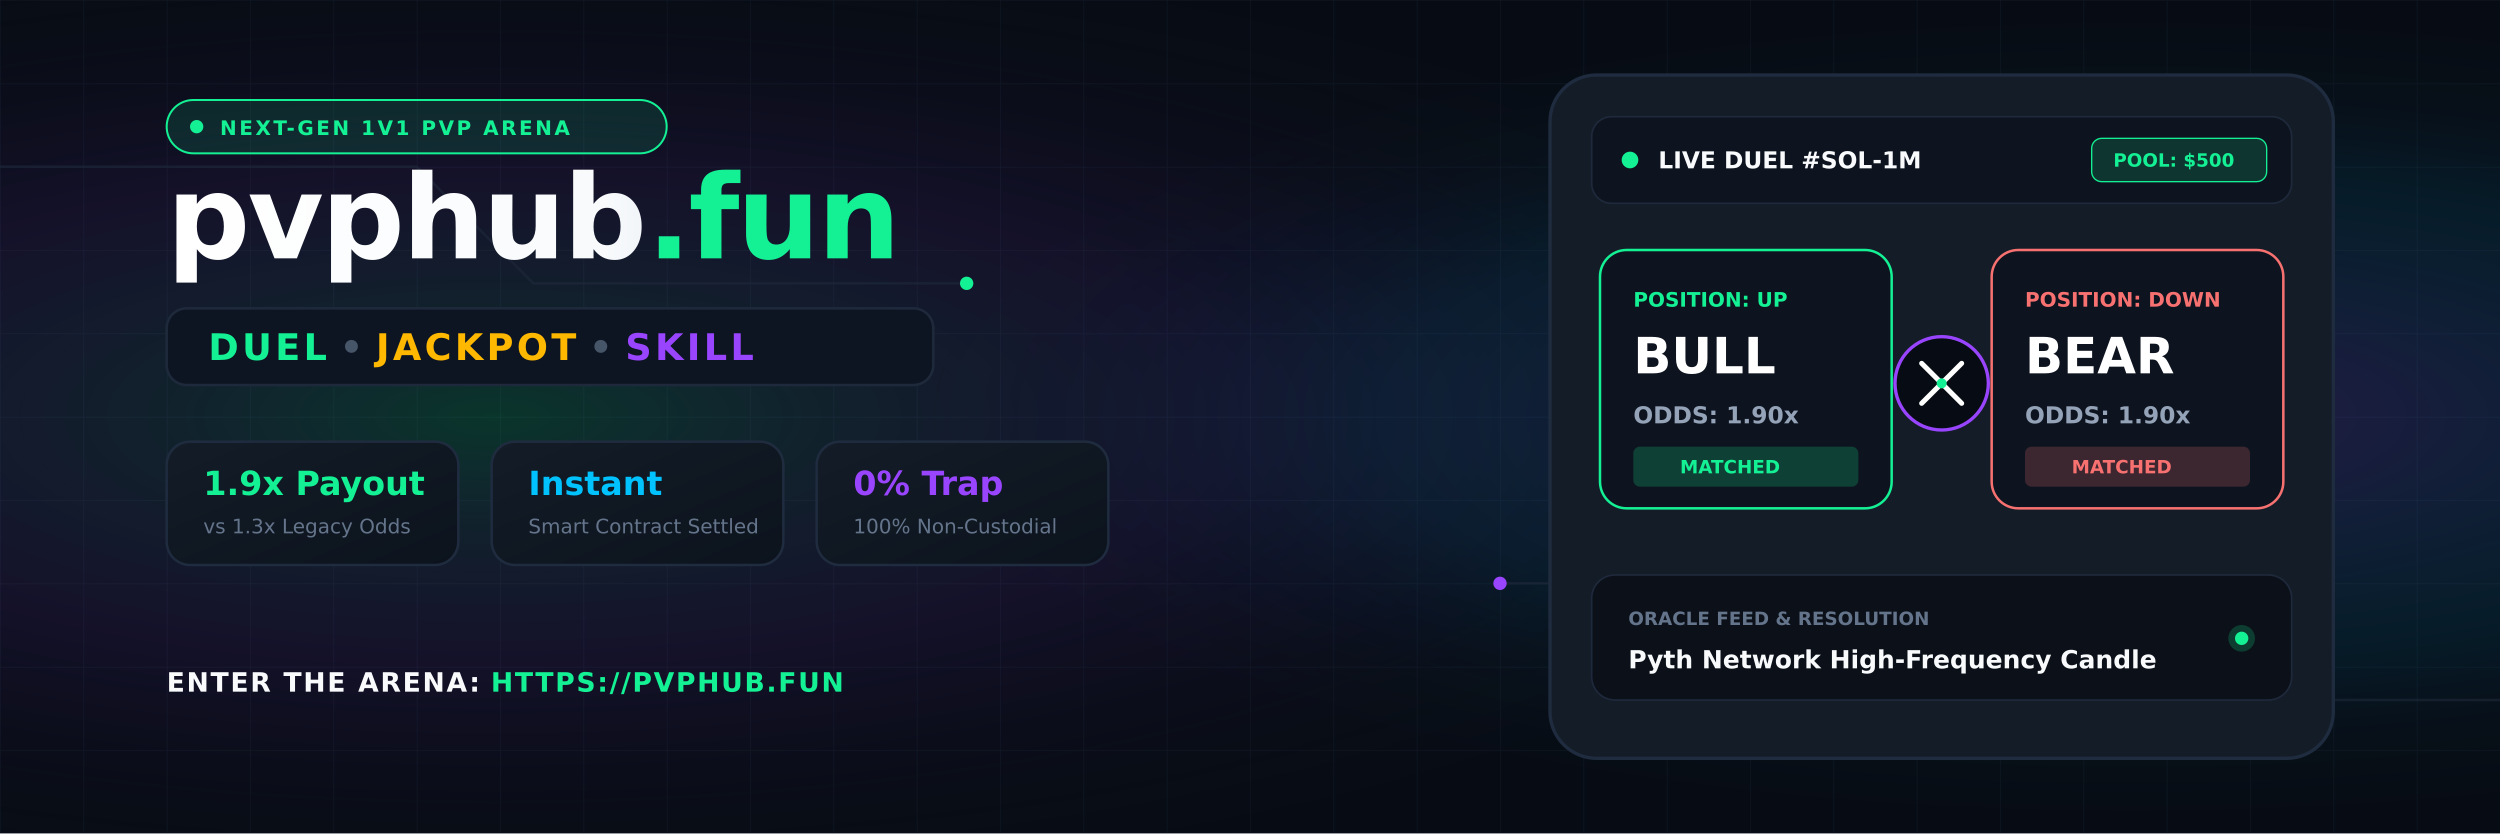
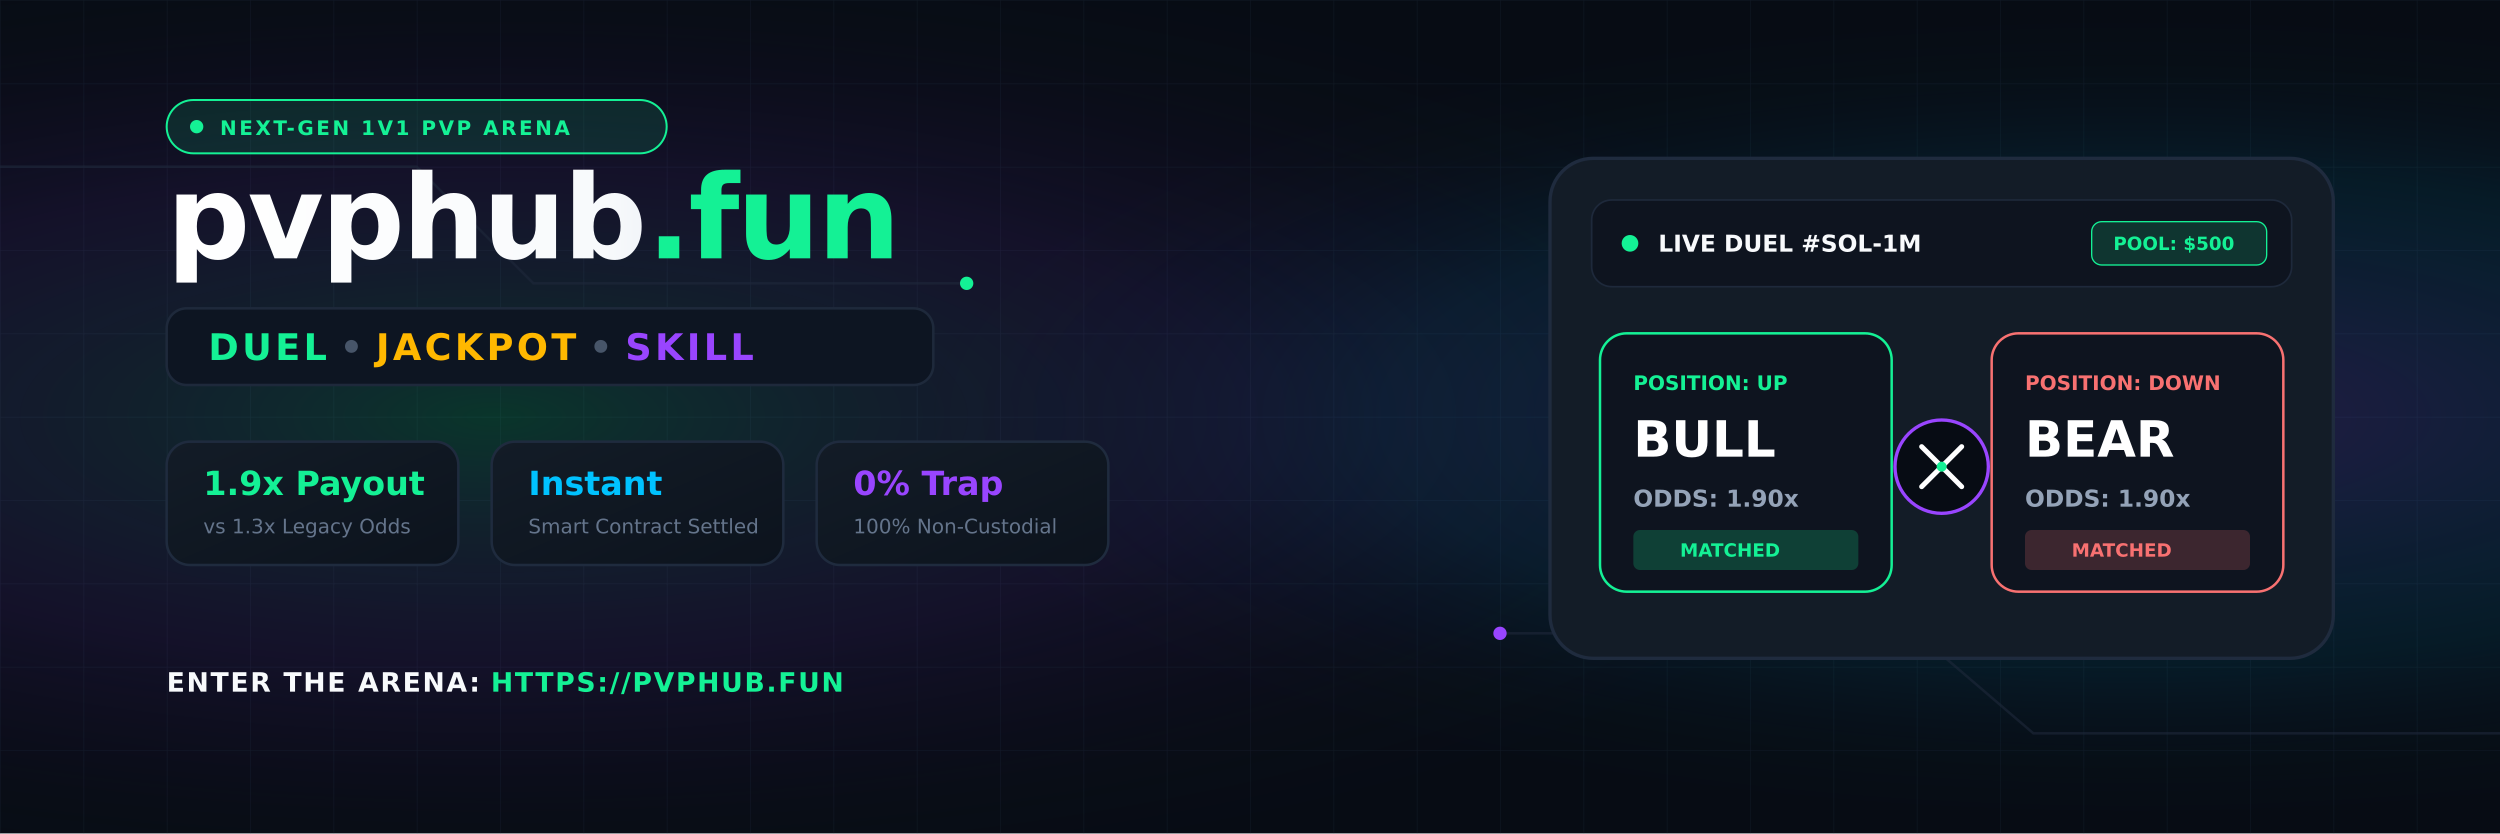
<svg xmlns="http://www.w3.org/2000/svg" viewBox="0 0 1500 500" width="1500" height="500">
  <defs>
    <radialGradient id="bgGlow" cx="20%" cy="50%" r="60%">
      <stop offset="0%" stop-color="#14F195" stop-opacity="0.18" />
      <stop offset="50%" stop-color="#9945FF" stop-opacity="0.09" />
      <stop offset="100%" stop-color="#070c14" stop-opacity="0" />
    </radialGradient>
    <radialGradient id="rightGlow" cx="85%" cy="50%" r="50%">
      <stop offset="0%" stop-color="#9945FF" stop-opacity="0.22" />
      <stop offset="60%" stop-color="#00C2FF" stop-opacity="0.08" />
      <stop offset="100%" stop-color="#070c14" stop-opacity="0" />
    </radialGradient>
    <linearGradient id="textGrad" x1="0%" y1="0%" x2="100%" y2="0%">
      <stop offset="0%" stop-color="#FFFFFF" />
      <stop offset="60%" stop-color="#F8FAFC" />
      <stop offset="100%" stop-color="#CBD5E1" />
    </linearGradient>
    <linearGradient id="cardGrad" x1="0%" y1="0%" x2="100%" y2="100%">
      <stop offset="0%" stop-color="#131c27" />
      <stop offset="100%" stop-color="#0c131d" />
    </linearGradient>
    <pattern id="grid" width="50" height="50" patternUnits="userSpaceOnUse">
      <path d="M 50 0 L 0 0 0 50" fill="none" stroke="#1e293b" stroke-width="0.75" stroke-opacity="0.4" />
    </pattern>
  </defs>
  <rect width="1500" height="500" fill="#070c14" />
  <rect width="1500" height="500" fill="url(#grid)" />
  <rect width="1500" height="500" fill="url(#bgGlow)" />
  <rect width="1500" height="500" fill="url(#rightGlow)" />
  <path d="M 0 100 L 250 100 L 320 170 L 580 170" fill="none" stroke="#1e293b" stroke-width="1.5" stroke-opacity="0.6" />
  <circle cx="580" cy="170" r="4" fill="#14F195" />
-   <path d="M 900 350 L 1150 350 L 1220 420 L 1500 420" fill="none" stroke="#1e293b" stroke-width="1.5" stroke-opacity="0.6" />
-   <circle cx="900" cy="350" r="4" fill="#9945FF" />
+   <path d="M 900 380 L 1150 380 L 1220 440 L 1500 440" fill="none" stroke="#1e293b" stroke-width="1.5" stroke-opacity="0.6" />
+   <circle cx="900" cy="380" r="4" fill="#9945FF" />
  <g transform="translate(100, 60)">
    <rect x="0" y="0" width="300" height="32" rx="16" fill="#14F195" fill-opacity="0.12" stroke="#14F195" stroke-width="1.2" />
    <circle cx="18" cy="16" r="4" fill="#14F195" />
    <text x="32" y="21" font-family="DejaVu Sans, Arial, sans-serif" font-size="12" font-weight="bold" fill="#14F195" letter-spacing="1.5">NEXT-GEN 1V1 PVP ARENA</text>
  </g>
  <text x="100" y="155" font-family="DejaVu Sans, Arial, sans-serif" font-size="70" font-weight="900" fill="url(#textGrad)" letter-spacing="-1.5">
    pvphub<tspan fill="#14F195">.fun</tspan>
  </text>
  <g transform="translate(100, 185)">
    <rect x="0" y="0" width="460" height="46" rx="12" fill="#0d1522" stroke="#1e293b" stroke-width="1.5" />
    <text x="25" y="31" font-family="DejaVu Sans, Arial, sans-serif" font-size="22" font-weight="900" letter-spacing="2">
      <tspan fill="#14F195">DUEL</tspan>
      <tspan fill="#475569">   •   </tspan>
      <tspan fill="#FFB800">JACKPOT</tspan>
      <tspan fill="#475569">   •   </tspan>
      <tspan fill="#9945FF">SKILL</tspan>
    </text>
  </g>
  <g transform="translate(100, 265)">
    <rect x="0" y="0" width="175" height="74" rx="14" fill="url(#cardGrad)" stroke="#1f2b3e" stroke-width="1.5" />
    <text x="22" y="32" font-family="DejaVu Sans, Arial, sans-serif" font-size="20" font-weight="800" fill="#14F195">1.9x Payout</text>
    <text x="22" y="55" font-family="DejaVu Sans, Arial, sans-serif" font-size="12" font-weight="500" fill="#64748B">vs 1.3x Legacy Odds</text>
    <rect x="195" y="0" width="175" height="74" rx="14" fill="url(#cardGrad)" stroke="#1f2b3e" stroke-width="1.5" />
    <text x="217" y="32" font-family="DejaVu Sans, Arial, sans-serif" font-size="20" font-weight="800" fill="#00C2FF">Instant</text>
    <text x="217" y="55" font-family="DejaVu Sans, Arial, sans-serif" font-size="12" font-weight="500" fill="#64748B">Smart Contract Settled</text>
    <rect x="390" y="0" width="175" height="74" rx="14" fill="url(#cardGrad)" stroke="#1f2b3e" stroke-width="1.5" />
    <text x="412" y="32" font-family="DejaVu Sans, Arial, sans-serif" font-size="20" font-weight="800" fill="#9945FF">0% Trap</text>
    <text x="412" y="55" font-family="DejaVu Sans, Arial, sans-serif" font-size="12" font-weight="500" fill="#64748B">100% Non-Custodial</text>
  </g>
  <text x="100" y="415" font-family="DejaVu Sans, Arial, sans-serif" font-size="16" font-weight="bold" fill="#F8FAFC" letter-spacing="1">
    ENTER THE ARENA: <tspan fill="#14F195">HTTPS://PVPHUB.FUN</tspan>
  </text>
-   <g transform="translate(930, 45)">
-     <rect x="0" y="0" width="470" height="410" rx="28" fill="#131c27" stroke="#1f2b3e" stroke-width="2" />
+   <g transform="translate(930, 95)">
+     <rect x="0" y="0" width="470" height="300" rx="26" fill="#131c27" stroke="#1f2b3e" stroke-width="2" />
    <rect x="25" y="25" width="420" height="52" rx="12" fill="#0e141f" stroke="#1e293b" stroke-width="1" />
    <circle cx="48" cy="51" r="5" fill="#14F195" />
    <text x="65" y="56" font-family="DejaVu Sans, Arial, sans-serif" font-size="14" font-weight="bold" fill="#F8FAFC">LIVE DUEL #SOL-1M</text>
    <rect x="325" y="38" width="105" height="26" rx="6" fill="#14F195" fill-opacity="0.15" stroke="#14F195" stroke-width="0.8" />
    <text x="338" y="55" font-family="DejaVu Sans, Arial, sans-serif" font-size="11" font-weight="bold" fill="#14F195">POOL: $500</text>
    <g transform="translate(30, 105)">
      <rect x="0" y="0" width="175" height="155" rx="16" fill="#0e141f" stroke="#14F195" stroke-width="1.5" />
      <text x="20" y="34" font-family="DejaVu Sans, Arial, sans-serif" font-size="12" font-weight="bold" fill="#14F195">POSITION: UP</text>
      <text x="20" y="74" font-family="DejaVu Sans, Arial, sans-serif" font-size="30" font-weight="900" fill="#FFFFFF">BULL</text>
      <text x="20" y="104" font-family="DejaVu Sans, Arial, sans-serif" font-size="14" font-weight="bold" fill="#94A3B8">ODDS: 1.90x</text>
      <rect x="20" y="118" width="135" height="24" rx="4" fill="#14F195" fill-opacity="0.2" />
      <text x="48" y="134" font-family="DejaVu Sans, Arial, sans-serif" font-size="11" font-weight="bold" fill="#14F195">MATCHED</text>
      <g transform="translate(205, 60)">
        <circle cx="0" cy="20" r="28" fill="#070c14" stroke="#9945FF" stroke-width="2" />
        <line x1="-12" y1="8" x2="12" y2="32" stroke="#FFFFFF" stroke-width="3" stroke-linecap="round" />
        <line x1="12" y1="8" x2="-12" y2="32" stroke="#FFFFFF" stroke-width="3" stroke-linecap="round" />
        <circle cx="0" cy="20" r="3" fill="#14F195" />
      </g>
      <rect x="235" y="0" width="175" height="155" rx="16" fill="#0e141f" stroke="#f87171" stroke-width="1.5" />
      <text x="255" y="34" font-family="DejaVu Sans, Arial, sans-serif" font-size="12" font-weight="bold" fill="#f87171">POSITION: DOWN</text>
      <text x="255" y="74" font-family="DejaVu Sans, Arial, sans-serif" font-size="30" font-weight="900" fill="#FFFFFF">BEAR</text>
      <text x="255" y="104" font-family="DejaVu Sans, Arial, sans-serif" font-size="14" font-weight="bold" fill="#94A3B8">ODDS: 1.90x</text>
      <rect x="255" y="118" width="135" height="24" rx="4" fill="#f87171" fill-opacity="0.2" />
      <text x="283" y="134" font-family="DejaVu Sans, Arial, sans-serif" font-size="11" font-weight="bold" fill="#f87171">MATCHED</text>
    </g>
-     <g transform="translate(25, 300)">
-       <rect x="0" y="0" width="420" height="75" rx="14" fill="#0b1019" stroke="#1e293b" stroke-width="1" />
-       <text x="22" y="30" font-family="DejaVu Sans, Arial, sans-serif" font-size="11" font-weight="bold" fill="#64748B">ORACLE FEED &amp; RESOLUTION</text>
-       <text x="22" y="56" font-family="DejaVu Sans, Arial, sans-serif" font-size="15" font-weight="bold" fill="#F8FAFC">Pyth Network High-Frequency Candle</text>
-       <circle cx="390" cy="38" r="8" fill="#14F195" fill-opacity="0.2" />
-       <circle cx="390" cy="38" r="4" fill="#14F195" />
-     </g>
  </g>
</svg>
